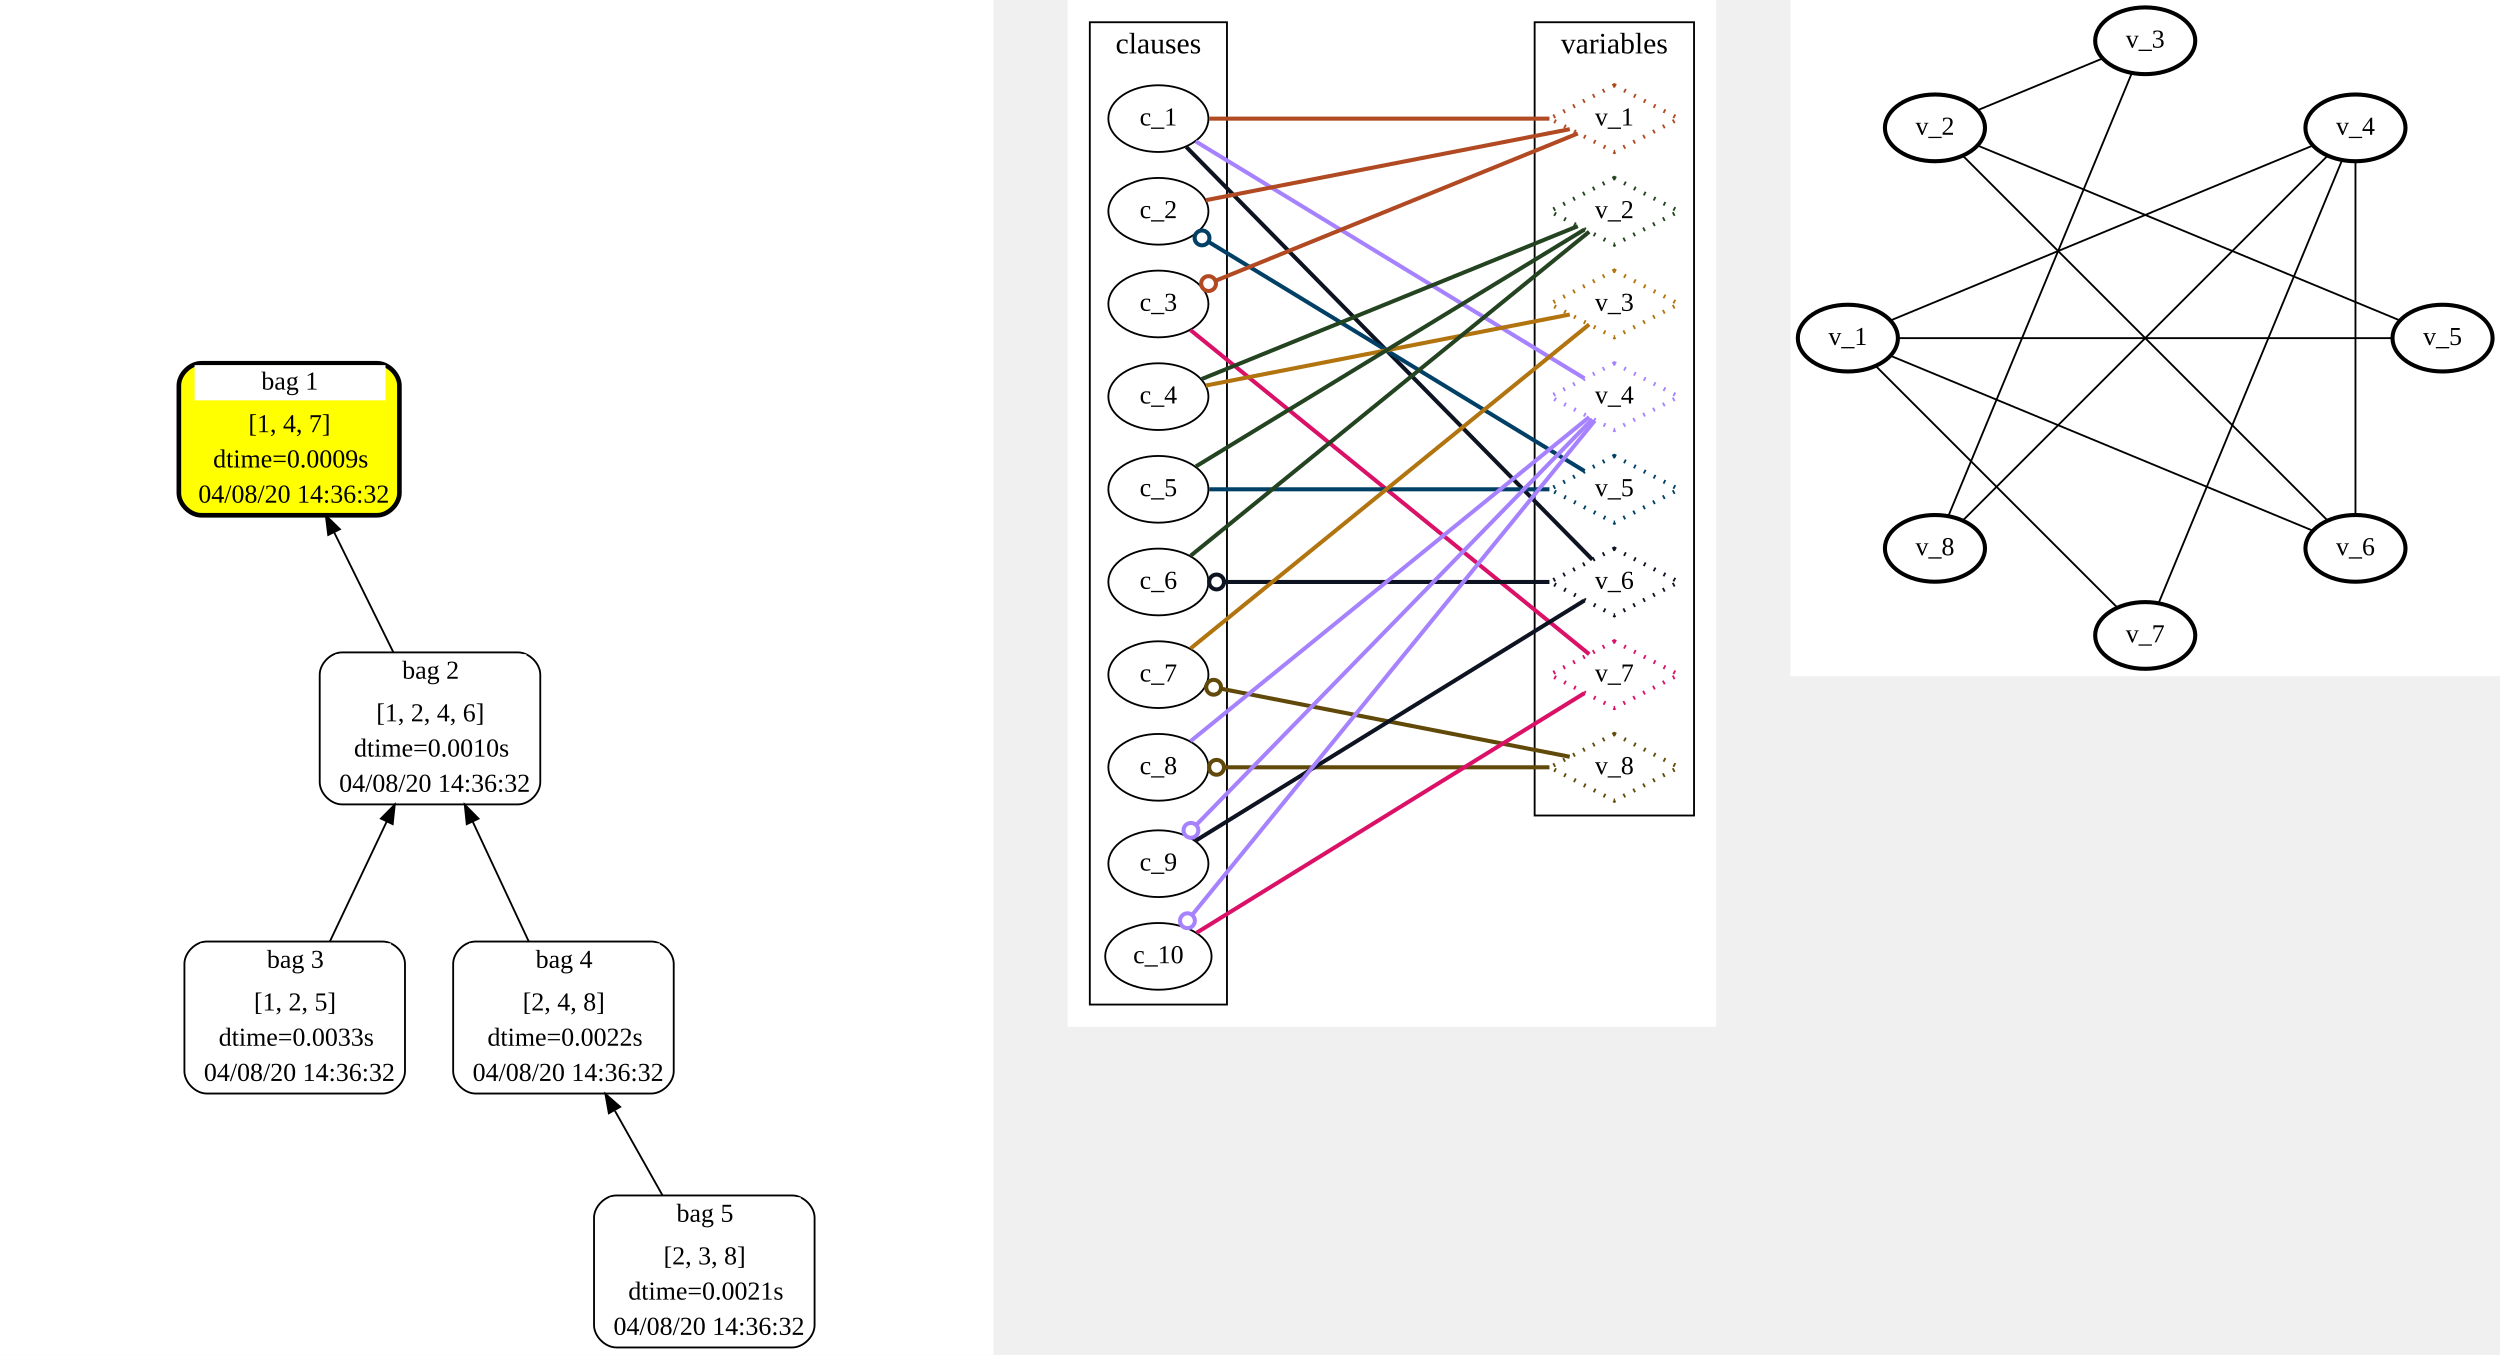
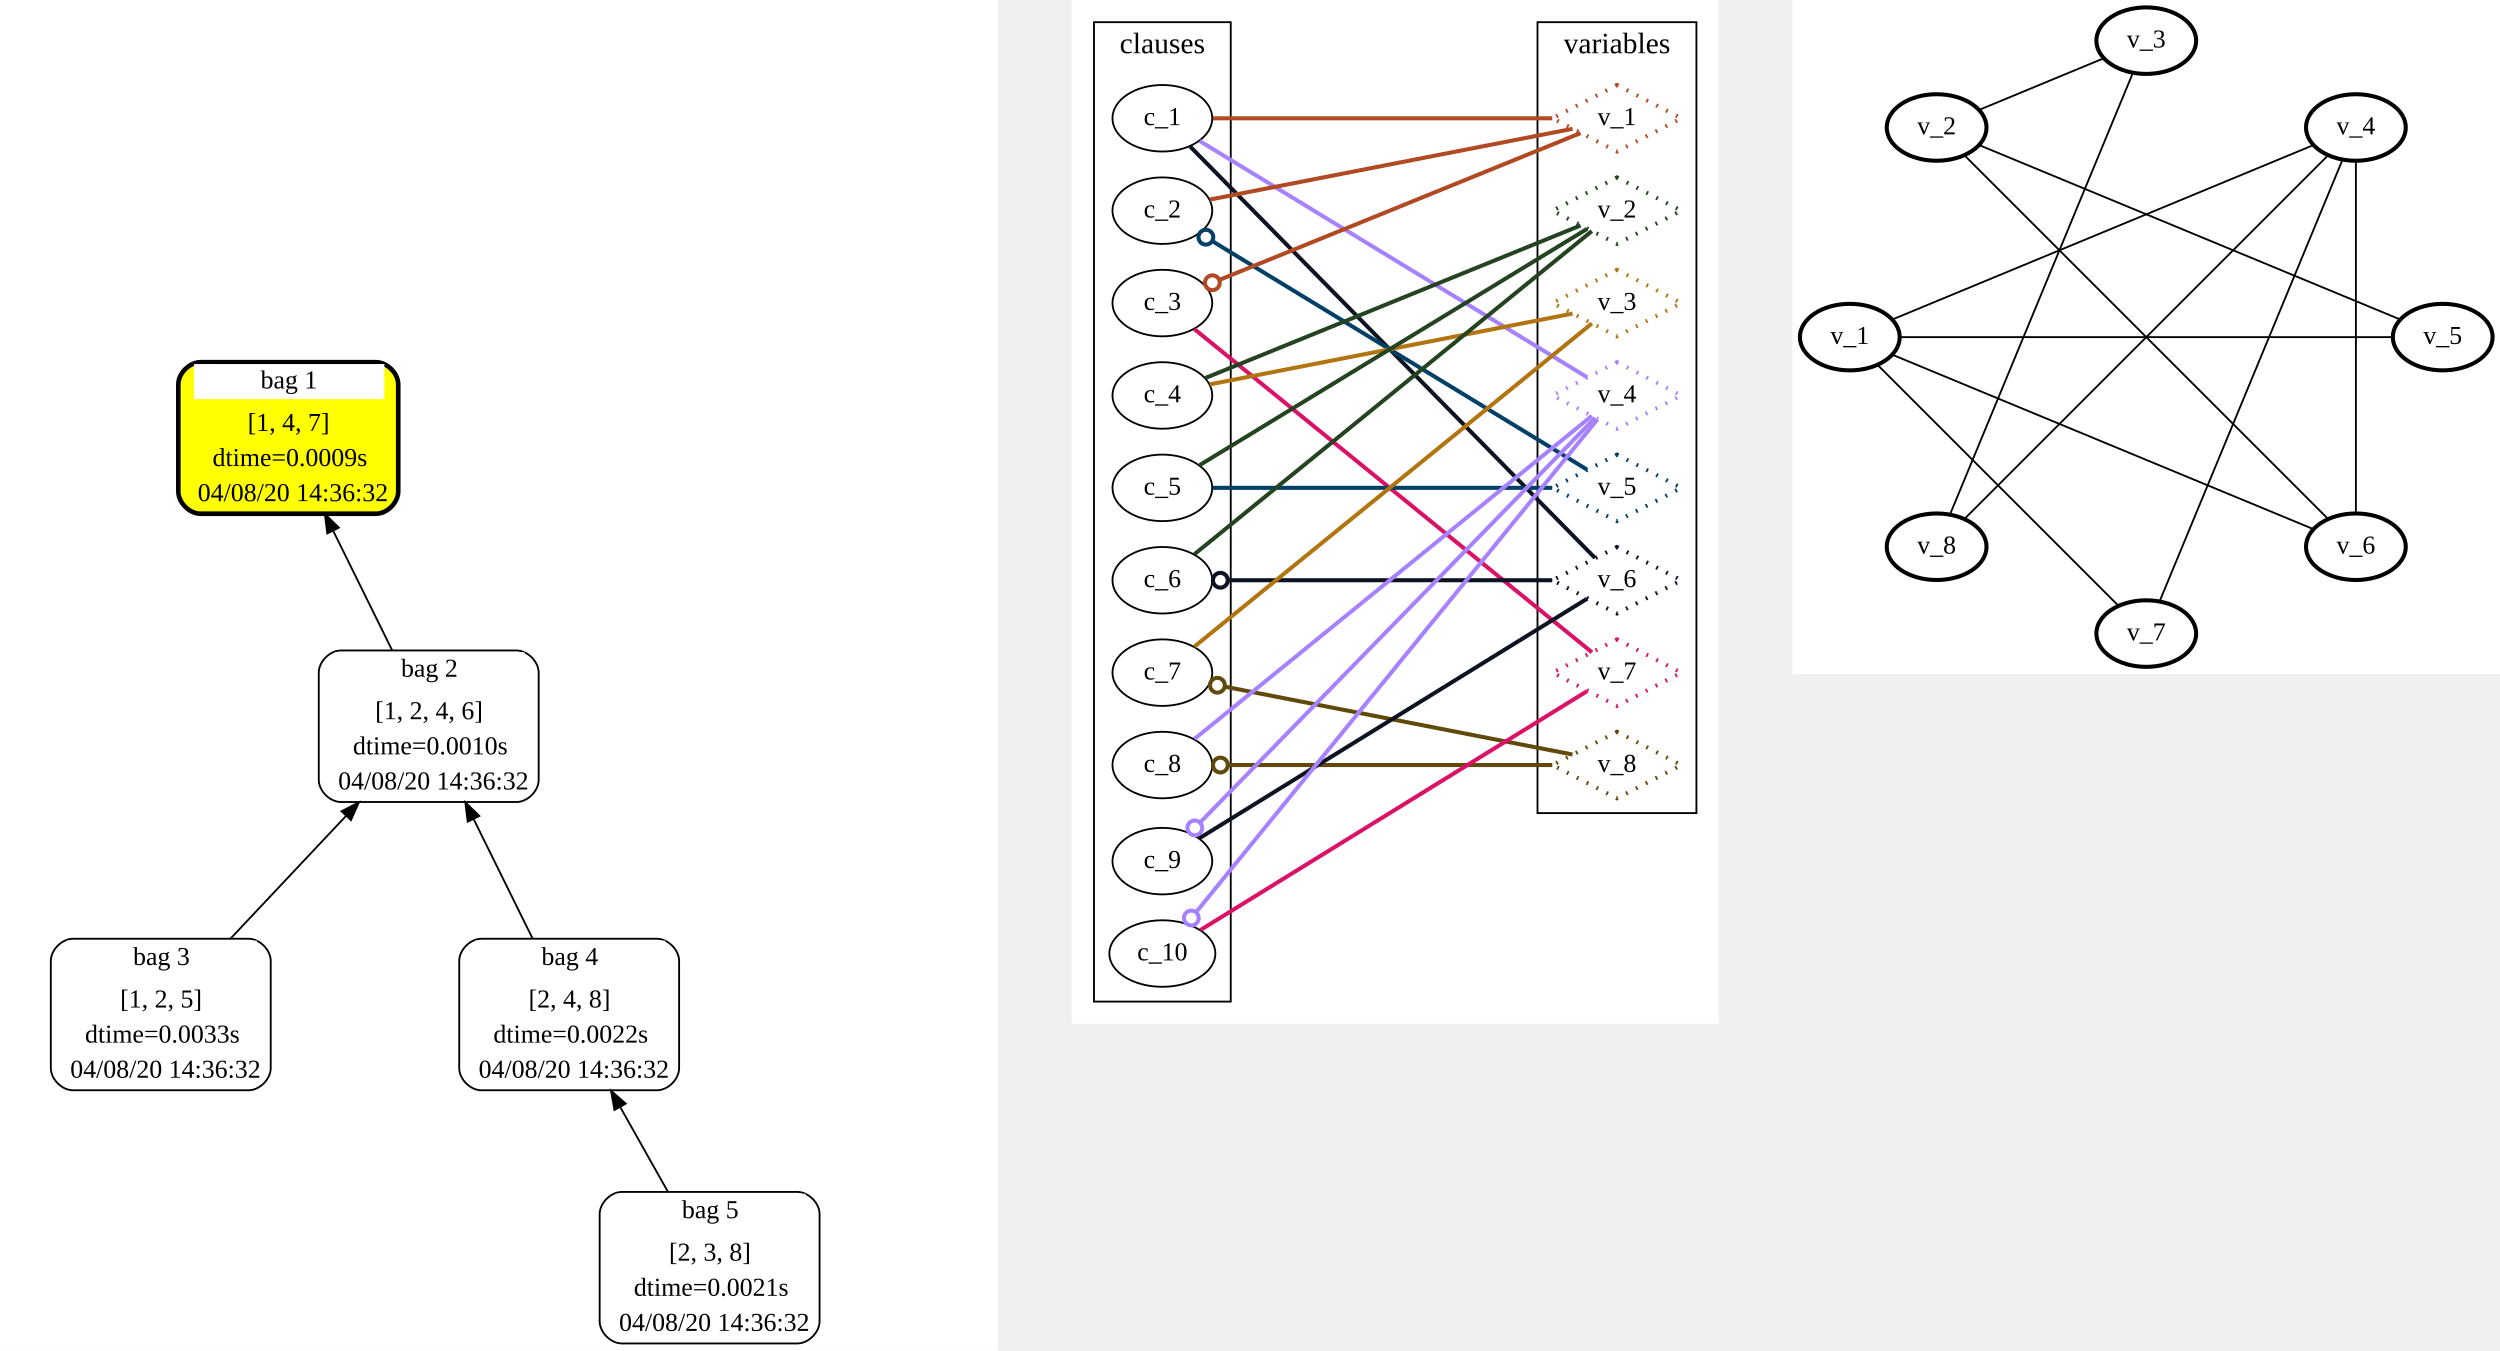
- <svg xmlns="http://www.w3.org/2000/svg" viewBox="0.00 0.00 1348.85 731.0" preserveAspectRatio="xMinYMin">
+ <svg xmlns="http://www.w3.org/2000/svg" viewBox="0.00 0.00 1352.85 731.0" preserveAspectRatio="xMinYMin">
  <g id="graph0" class="graph" transform="scale(1 1) rotate(0) translate(4 727)">
-     <polygon fill="white" stroke="transparent" points="-4,4 -4,-727 532,-727 532,4 -4,4" />
+     <polygon fill="white" stroke="none" points="-4,4 -4,-727 536,-727 536,4 -4,4" />
    <g id="node1" class="node">
      <path fill="yellow" stroke="black" stroke-width="2.5" d="M199.5,-531C199.5,-531 104.5,-531 104.5,-531 98.5,-531 92.5,-525 92.5,-519 92.5,-519 92.5,-461 92.5,-461 92.5,-455 98.5,-449 104.5,-449 104.5,-449 199.5,-449 199.5,-449 205.5,-449 211.5,-455 211.5,-461 211.5,-461 211.5,-519 211.5,-519 211.5,-525 205.5,-531 199.5,-531" />
-       <polygon fill="white" stroke="transparent" points="101,-511 101,-530 204,-530 204,-511 101,-511" />
+       <polygon fill="white" stroke="none" points="101,-511 101,-530 204,-530 204,-511 101,-511" />
      <text text-anchor="start" x="137" y="-516.8" font-family="Times New Roman,serif" font-size="14.00">bag 1</text>
      <text text-anchor="start" x="130" y="-493.8" font-family="Times New Roman,serif" font-size="14.00">[1, 4, 7]</text>
      <text text-anchor="start" x="111" y="-474.8" font-family="Times New Roman,serif" font-size="14.00">dtime=0.0009s</text>
      <text text-anchor="start" x="103" y="-455.8" font-family="Times New Roman,serif" font-size="14.00">04/08/20 14:36:32</text>
    </g>
    <g id="node2" class="node">
      <path fill="white" stroke="black" d="M275.5,-375C275.5,-375 180.5,-375 180.5,-375 174.5,-375 168.5,-369 168.5,-363 168.5,-363 168.5,-305 168.5,-305 168.5,-299 174.5,-293 180.5,-293 180.5,-293 275.5,-293 275.5,-293 281.5,-293 287.5,-299 287.5,-305 287.5,-305 287.5,-363 287.5,-363 287.5,-369 281.5,-375 275.5,-375" />
-       <polygon fill="white" stroke="transparent" points="177,-355 177,-374 280,-374 280,-355 177,-355" />
+       <polygon fill="white" stroke="none" points="177,-355 177,-374 280,-374 280,-355 177,-355" />
      <text text-anchor="start" x="213" y="-360.8" font-family="Times New Roman,serif" font-size="14.00">bag 2</text>
      <text text-anchor="start" x="199" y="-337.8" font-family="Times New Roman,serif" font-size="14.00">[1, 2, 4, 6]</text>
      <text text-anchor="start" x="187" y="-318.8" font-family="Times New Roman,serif" font-size="14.00">dtime=0.0010s</text>
      <text text-anchor="start" x="179" y="-299.8" font-family="Times New Roman,serif" font-size="14.00">04/08/20 14:36:32</text>
    </g>
    <g id="edge1" class="edge">
-       <path fill="none" stroke="black" d="M208.23,-375.06C198.46,-394.86 186.58,-418.92 176.27,-439.83" />
-       <polygon fill="black" stroke="black" points="173.09,-438.36 171.8,-448.87 179.37,-441.46 173.09,-438.36" />
+       <path fill="none" stroke="black" d="M208.23,-375.06C198.461,-394.856 186.584,-418.921 176.268,-439.825" />
+       <polygon fill="black" stroke="black" points="173.09,-438.357 171.803,-448.874 179.367,-441.455 173.09,-438.357" />
    </g>
    <g id="node3" class="node">
-       <path fill="white" stroke="black" d="M202.5,-219C202.5,-219 107.5,-219 107.5,-219 101.5,-219 95.5,-213 95.5,-207 95.5,-207 95.5,-149 95.5,-149 95.5,-143 101.5,-137 107.5,-137 107.5,-137 202.5,-137 202.5,-137 208.5,-137 214.5,-143 214.5,-149 214.5,-149 214.5,-207 214.5,-207 214.5,-213 208.5,-219 202.5,-219" />
-       <polygon fill="white" stroke="transparent" points="104,-199 104,-218 207,-218 207,-199 104,-199" />
-       <text text-anchor="start" x="140" y="-204.8" font-family="Times New Roman,serif" font-size="14.00">bag 3</text>
-       <text text-anchor="start" x="133" y="-181.8" font-family="Times New Roman,serif" font-size="14.00">[1, 2, 5]</text>
-       <text text-anchor="start" x="114" y="-162.8" font-family="Times New Roman,serif" font-size="14.00">dtime=0.0033s</text>
-       <text text-anchor="start" x="106" y="-143.8" font-family="Times New Roman,serif" font-size="14.00">04/08/20 14:36:32</text>
+       <path fill="white" stroke="black" d="M130.5,-219C130.5,-219 35.5,-219 35.5,-219 29.5,-219 23.5,-213 23.5,-207 23.5,-207 23.5,-149 23.5,-149 23.5,-143 29.5,-137 35.5,-137 35.5,-137 130.5,-137 130.5,-137 136.5,-137 142.5,-143 142.5,-149 142.5,-149 142.5,-207 142.5,-207 142.5,-213 136.5,-219 130.5,-219" />
+       <polygon fill="white" stroke="none" points="32,-199 32,-218 135,-218 135,-199 32,-199" />
+       <text text-anchor="start" x="68" y="-204.8" font-family="Times New Roman,serif" font-size="14.00">bag 3</text>
+       <text text-anchor="start" x="61" y="-181.8" font-family="Times New Roman,serif" font-size="14.00">[1, 2, 5]</text>
+       <text text-anchor="start" x="42" y="-162.8" font-family="Times New Roman,serif" font-size="14.00">dtime=0.0033s</text>
+       <text text-anchor="start" x="34" y="-143.8" font-family="Times New Roman,serif" font-size="14.00">04/08/20 14:36:32</text>
    </g>
    <g id="edge2" class="edge">
-       <path fill="none" stroke="black" d="M173.99,-219.06C183.37,-238.86 194.78,-262.92 204.69,-283.83" />
-       <polygon fill="black" stroke="black" points="201.53,-285.34 208.98,-292.87 207.86,-282.34 201.53,-285.34" />
+       <path fill="none" stroke="black" d="M120.719,-219.06C139.859,-239.388 163.239,-264.219 183.281,-285.505" />
+       <polygon fill="black" stroke="black" points="180.815,-287.992 190.219,-292.874 185.912,-283.194 180.815,-287.992" />
    </g>
    <g id="node4" class="node">
-       <path fill="white" stroke="black" d="M347.5,-219C347.5,-219 252.5,-219 252.5,-219 246.5,-219 240.5,-213 240.5,-207 240.5,-207 240.5,-149 240.5,-149 240.5,-143 246.5,-137 252.5,-137 252.5,-137 347.5,-137 347.5,-137 353.5,-137 359.5,-143 359.5,-149 359.5,-149 359.5,-207 359.5,-207 359.5,-213 353.5,-219 347.5,-219" />
-       <polygon fill="white" stroke="transparent" points="249,-199 249,-218 352,-218 352,-199 249,-199" />
-       <text text-anchor="start" x="285" y="-204.8" font-family="Times New Roman,serif" font-size="14.00">bag 4</text>
-       <text text-anchor="start" x="278" y="-181.8" font-family="Times New Roman,serif" font-size="14.00">[2, 4, 8]</text>
-       <text text-anchor="start" x="259" y="-162.8" font-family="Times New Roman,serif" font-size="14.00">dtime=0.0022s</text>
-       <text text-anchor="start" x="251" y="-143.8" font-family="Times New Roman,serif" font-size="14.00">04/08/20 14:36:32</text>
+       <path fill="white" stroke="black" d="M351.5,-219C351.5,-219 256.5,-219 256.5,-219 250.5,-219 244.5,-213 244.5,-207 244.5,-207 244.5,-149 244.5,-149 244.5,-143 250.5,-137 256.5,-137 256.5,-137 351.5,-137 351.5,-137 357.5,-137 363.5,-143 363.5,-149 363.5,-149 363.5,-207 363.5,-207 363.5,-213 357.5,-219 351.5,-219" />
+       <polygon fill="white" stroke="none" points="253,-199 253,-218 356,-218 356,-199 253,-199" />
+       <text text-anchor="start" x="289" y="-204.8" font-family="Times New Roman,serif" font-size="14.00">bag 4</text>
+       <text text-anchor="start" x="282" y="-181.8" font-family="Times New Roman,serif" font-size="14.00">[2, 4, 8]</text>
+       <text text-anchor="start" x="263" y="-162.8" font-family="Times New Roman,serif" font-size="14.00">dtime=0.0022s</text>
+       <text text-anchor="start" x="255" y="-143.8" font-family="Times New Roman,serif" font-size="14.00">04/08/20 14:36:32</text>
    </g>
    <g id="edge3" class="edge">
-       <path fill="none" stroke="black" d="M281.27,-219.06C272.06,-238.77 260.87,-262.71 251.12,-283.54" />
-       <polygon fill="black" stroke="black" points="247.83,-282.33 246.76,-292.87 254.17,-285.3 247.83,-282.33" />
+       <path fill="none" stroke="black" d="M284.23,-219.06C274.461,-238.856 262.584,-262.921 252.268,-283.825" />
+       <polygon fill="black" stroke="black" points="249.09,-282.357 247.803,-292.874 255.367,-285.455 249.09,-282.357" />
    </g>
    <g id="node5" class="node">
-       <path fill="white" stroke="black" d="M423.5,-82C423.5,-82 328.5,-82 328.5,-82 322.5,-82 316.5,-76 316.5,-70 316.5,-70 316.5,-12 316.5,-12 316.5,-6 322.5,0 328.5,0 328.5,0 423.5,0 423.5,0 429.5,0 435.5,-6 435.5,-12 435.5,-12 435.5,-70 435.5,-70 435.5,-76 429.5,-82 423.5,-82" />
-       <polygon fill="white" stroke="transparent" points="325,-62 325,-81 428,-81 428,-62 325,-62" />
-       <text text-anchor="start" x="361" y="-67.8" font-family="Times New Roman,serif" font-size="14.00">bag 5</text>
-       <text text-anchor="start" x="354" y="-44.8" font-family="Times New Roman,serif" font-size="14.00">[2, 3, 8]</text>
-       <text text-anchor="start" x="335" y="-25.8" font-family="Times New Roman,serif" font-size="14.00">dtime=0.0021s</text>
-       <text text-anchor="start" x="327" y="-6.8" font-family="Times New Roman,serif" font-size="14.00">04/08/20 14:36:32</text>
+       <path fill="white" stroke="black" d="M427.5,-82C427.5,-82 332.5,-82 332.5,-82 326.5,-82 320.5,-76 320.5,-70 320.5,-70 320.5,-12 320.5,-12 320.5,-6 326.5,-0 332.5,-0 332.5,-0 427.5,-0 427.5,-0 433.5,-0 439.5,-6 439.5,-12 439.5,-12 439.5,-70 439.5,-70 439.5,-76 433.5,-82 427.5,-82" />
+       <polygon fill="white" stroke="none" points="329,-62 329,-81 432,-81 432,-62 329,-62" />
+       <text text-anchor="start" x="365" y="-67.8" font-family="Times New Roman,serif" font-size="14.00">bag 5</text>
+       <text text-anchor="start" x="358" y="-44.8" font-family="Times New Roman,serif" font-size="14.00">[2, 3, 8]</text>
+       <text text-anchor="start" x="339" y="-25.8" font-family="Times New Roman,serif" font-size="14.00">dtime=0.0021s</text>
+       <text text-anchor="start" x="331" y="-6.8" font-family="Times New Roman,serif" font-size="14.00">04/08/20 14:36:32</text>
    </g>
    <g id="edge4" class="edge">
-       <path fill="none" stroke="black" d="M353.4,-82.14C345.36,-96.43 336.21,-112.69 327.78,-127.66" />
-       <polygon fill="black" stroke="black" points="324.5,-126.35 322.64,-136.78 330.6,-129.79 324.5,-126.35" />
+       <path fill="none" stroke="black" d="M357.403,-82.139C349.359,-96.428 340.206,-112.686 331.778,-127.657" />
+       <polygon fill="black" stroke="black" points="328.497,-126.352 326.641,-136.783 334.597,-129.786 328.497,-126.352" />
    </g>
  </g>
-   <g id="graph0" class="graph" transform="scale(1 1) rotate(0) translate(4 550) translate(576)">
-     <polygon fill="white" stroke="transparent" points="-4,4 -4,-550 346,-550 346,4 -4,4" />
+   <g id="graph0" class="graph" transform="scale(1 1) rotate(0) translate(4 550) translate(580 0)">
+     <polygon fill="white" stroke="none" points="-4,4 -4,-550 346,-550 346,4 -4,4" />
    <g id="clust1" class="cluster">
      <polygon fill="none" stroke="black" points="8,-8 8,-538 82,-538 82,-8 8,-8" />
      <text text-anchor="middle" x="45" y="-521.2" font-family="Times New Roman,serif" font-size="16.00">clauses</text>
    </g>
    <g id="clust2" class="cluster">
      <polygon fill="none" stroke="black" points="248,-110 248,-538 334,-538 334,-110 248,-110" />
      <text text-anchor="middle" x="291" y="-521.2" font-family="Times New Roman,serif" font-size="16.00">variables</text>
    </g>
    <g id="node1" class="node">
      <ellipse fill="white" stroke="black" cx="45" cy="-486" rx="27" ry="18" />
      <text text-anchor="middle" x="45" y="-482.3" font-family="Times New Roman,serif" font-size="14.00">c_1</text>
    </g>
    <g id="node2" class="node">
      <ellipse fill="white" stroke="black" cx="45" cy="-436" rx="27" ry="18" />
      <text text-anchor="middle" x="45" y="-432.3" font-family="Times New Roman,serif" font-size="14.00">c_2</text>
    </g>
    <g id="node11" class="node">
-       <polygon fill="none" stroke="#b14923" stroke-width="2.2" stroke-dasharray="1,5" points="291,-504 256.14,-486 291,-468 325.86,-486 291,-504" />
+       <polygon fill="none" stroke="#b14923" stroke-width="2.2" stroke-dasharray="1,5" points="291,-504 256.144,-486 291,-468 325.856,-486 291,-504" />
      <text text-anchor="middle" x="291" y="-482.3" font-family="Times New Roman,serif" font-size="14.00">v_1</text>
    </g>
    <g id="edge17" class="edge">
-       <path fill="none" stroke="#b14923" stroke-width="2.2" d="M72.39,-486C133.59,-486 194.79,-486 255.99,-486" />
+       <path fill="none" stroke="#b14923" stroke-width="2.2" d="M72.387,-486C133.587,-486 194.787,-486 255.988,-486" />
    </g>
    <g id="node14" class="node">
-       <polygon fill="none" stroke="#a682ff" stroke-width="2.2" stroke-dasharray="1,5" points="291,-354 256.14,-336 291,-318 325.86,-336 291,-354" />
+       <polygon fill="none" stroke="#a682ff" stroke-width="2.2" stroke-dasharray="1,5" points="291,-354 256.144,-336 291,-318 325.856,-336 291,-354" />
      <text text-anchor="middle" x="291" y="-332.3" font-family="Times New Roman,serif" font-size="14.00">v_4</text>
    </g>
    <g id="edge18" class="edge">
-       <path fill="none" stroke="#a682ff" stroke-width="2.2" d="M65.13,-473.72C112.75,-444.69 231.57,-372.24 274.88,-345.83" />
+       <path fill="none" stroke="#a682ff" stroke-width="2.2" d="M65.131,-473.725C112.752,-444.688 231.568,-372.239 274.879,-345.83" />
    </g>
    <g id="node16" class="node">
-       <polygon fill="none" stroke="#0d1321" stroke-width="2.2" stroke-dasharray="1,5" points="291,-254 256.14,-236 291,-218 325.86,-236 291,-254" />
+       <polygon fill="none" stroke="#0d1321" stroke-width="2.2" stroke-dasharray="1,5" points="291,-254 256.144,-236 291,-218 325.856,-236 291,-254" />
      <text text-anchor="middle" x="291" y="-232.3" font-family="Times New Roman,serif" font-size="14.00">v_6</text>
    </g>
    <g id="edge19" class="edge">
-       <path fill="none" stroke="#0d1321" stroke-width="2.2" d="M60.02,-470.74C105.08,-424.94 238.54,-289.31 279.15,-248.05" />
+       <path fill="none" stroke="#0d1321" stroke-width="2.2" d="M60.018,-470.738C105.083,-424.94 238.54,-289.313 279.145,-248.047" />
    </g>
    <g id="node3" class="node">
      <ellipse fill="white" stroke="black" cx="45" cy="-386" rx="27" ry="18" />
      <text text-anchor="middle" x="45" y="-382.3" font-family="Times New Roman,serif" font-size="14.00">c_3</text>
    </g>
    <g id="edge20" class="edge">
-       <path fill="none" stroke="#b14923" stroke-width="2.2" d="M70.6,-442C118.37,-451.32 220.42,-471.23 266.96,-480.31" />
+       <path fill="none" stroke="#b14923" stroke-width="2.2" d="M70.604,-441.996C118.367,-451.316 220.419,-471.228 266.965,-480.31" />
    </g>
    <g id="node15" class="node">
-       <polygon fill="none" stroke="#004066" stroke-width="2.2" stroke-dasharray="1,5" points="291,-304 256.14,-286 291,-268 325.86,-286 291,-304" />
+       <polygon fill="none" stroke="#004066" stroke-width="2.2" stroke-dasharray="1,5" points="291,-304 256.144,-286 291,-268 325.856,-286 291,-304" />
      <text text-anchor="middle" x="291" y="-282.3" font-family="Times New Roman,serif" font-size="14.00">v_5</text>
    </g>
    <g id="edge21" class="edge">
-       <path fill="none" stroke="#004066" stroke-width="2.2" d="M71.97,-419.56C123.27,-388.27 233.51,-321.05 274.88,-295.83" />
-       <ellipse fill="none" stroke="#004066" stroke-width="2.2" cx="68.55" cy="-421.64" rx="4" ry="4" />
+       <path fill="none" stroke="#004066" stroke-width="2.2" d="M71.967,-419.557C123.275,-388.271 233.513,-321.053 274.879,-295.83" />
+       <ellipse fill="none" stroke="#004066" stroke-width="2.2" cx="68.546" cy="-421.642" rx="4" ry="4" />
    </g>
    <g id="node4" class="node">
      <ellipse fill="white" stroke="black" cx="45" cy="-336" rx="27" ry="18" />
      <text text-anchor="middle" x="45" y="-332.3" font-family="Times New Roman,serif" font-size="14.00">c_4</text>
    </g>
    <g id="edge22" class="edge">
-       <path fill="none" stroke="#b14923" stroke-width="2.2" d="M75.85,-398.54C127.14,-419.39 228.56,-460.62 271.28,-477.99" />
-       <ellipse fill="none" stroke="#b14923" stroke-width="2.2" cx="72.07" cy="-397" rx="4" ry="4" />
+       <path fill="none" stroke="#b14923" stroke-width="2.2" d="M75.849,-398.54C127.144,-419.392 228.557,-460.617 271.285,-477.986" />
+       <ellipse fill="none" stroke="#b14923" stroke-width="2.2" cx="72.065" cy="-397.002" rx="4" ry="4" />
    </g>
    <g id="node17" class="node">
-       <polygon fill="none" stroke="#da1167" stroke-width="2.2" stroke-dasharray="1,5" points="291,-204 256.14,-186 291,-168 325.86,-186 291,-204" />
+       <polygon fill="none" stroke="#da1167" stroke-width="2.2" stroke-dasharray="1,5" points="291,-204 256.144,-186 291,-168 325.856,-186 291,-204" />
      <text text-anchor="middle" x="291" y="-182.3" font-family="Times New Roman,serif" font-size="14.00">v_7</text>
    </g>
    <g id="edge23" class="edge">
-       <path fill="none" stroke="#da1167" stroke-width="2.2" d="M62.3,-371.94C108.78,-334.15 235.68,-230.98 277.46,-197.01" />
+       <path fill="none" stroke="#da1167" stroke-width="2.2" d="M62.298,-371.936C108.778,-334.148 235.677,-230.978 277.46,-197.008" />
    </g>
    <g id="node5" class="node">
      <ellipse fill="white" stroke="black" cx="45" cy="-286" rx="27" ry="18" />
      <text text-anchor="middle" x="45" y="-282.3" font-family="Times New Roman,serif" font-size="14.00">c_5</text>
    </g>
    <g id="node12" class="node">
-       <polygon fill="none" stroke="#244320" stroke-width="2.2" stroke-dasharray="1,5" points="291,-454 256.14,-436 291,-418 325.86,-436 291,-454" />
+       <polygon fill="none" stroke="#244320" stroke-width="2.2" stroke-dasharray="1,5" points="291,-454 256.144,-436 291,-418 325.856,-436 291,-454" />
      <text text-anchor="middle" x="291" y="-432.3" font-family="Times New Roman,serif" font-size="14.00">v_2</text>
    </g>
    <g id="edge24" class="edge">
-       <path fill="none" stroke="#244320" stroke-width="2.2" d="M68.36,-345.5C116.58,-365.1 226.36,-409.72 271.28,-427.99" />
+       <path fill="none" stroke="#244320" stroke-width="2.2" d="M68.36,-345.496C116.578,-365.097 226.363,-409.725 271.285,-427.986" />
    </g>
    <g id="node13" class="node">
-       <polygon fill="none" stroke="#b1740f" stroke-width="2.2" stroke-dasharray="1,5" points="291,-404 256.14,-386 291,-368 325.86,-386 291,-404" />
+       <polygon fill="none" stroke="#b1740f" stroke-width="2.2" stroke-dasharray="1,5" points="291,-404 256.144,-386 291,-368 325.856,-386 291,-404" />
      <text text-anchor="middle" x="291" y="-382.3" font-family="Times New Roman,serif" font-size="14.00">v_3</text>
    </g>
    <g id="edge25" class="edge">
-       <path fill="none" stroke="#b1740f" stroke-width="2.2" d="M70.6,-342C118.37,-351.32 220.42,-371.23 266.96,-380.31" />
+       <path fill="none" stroke="#b1740f" stroke-width="2.2" d="M70.604,-341.996C118.367,-351.316 220.419,-371.228 266.965,-380.31" />
    </g>
    <g id="node6" class="node">
      <ellipse fill="white" stroke="black" cx="45" cy="-236" rx="27" ry="18" />
      <text text-anchor="middle" x="45" y="-232.3" font-family="Times New Roman,serif" font-size="14.00">c_6</text>
    </g>
    <g id="edge26" class="edge">
-       <path fill="none" stroke="#244320" stroke-width="2.2" d="M65.25,-298.35C112.94,-327.43 231.57,-399.76 274.86,-426.16" />
+       <path fill="none" stroke="#244320" stroke-width="2.2" d="M65.249,-298.347C112.941,-327.427 231.568,-399.761 274.859,-426.158" />
    </g>
    <g id="edge27" class="edge">
-       <path fill="none" stroke="#004066" stroke-width="2.2" d="M72.39,-286C133.59,-286 194.79,-286 255.99,-286" />
+       <path fill="none" stroke="#004066" stroke-width="2.2" d="M72.387,-286C133.587,-286 194.787,-286 255.988,-286" />
    </g>
    <g id="node7" class="node">
      <ellipse fill="white" stroke="black" cx="45" cy="-186" rx="27" ry="18" />
      <text text-anchor="middle" x="45" y="-182.3" font-family="Times New Roman,serif" font-size="14.00">c_7</text>
    </g>
    <g id="edge28" class="edge">
-       <path fill="none" stroke="#244320" stroke-width="2.2" d="M62.36,-250.12C108.89,-287.94 235.62,-390.98 277.42,-424.96" />
+       <path fill="none" stroke="#244320" stroke-width="2.2" d="M62.365,-250.118C108.886,-287.94 235.623,-390.978 277.424,-424.962" />
    </g>
    <g id="edge29" class="edge">
-       <path fill="none" stroke="#0d1321" stroke-width="2.2" d="M80.63,-236C139.09,-236 197.54,-236 255.99,-236" />
-       <ellipse fill="none" stroke="#0d1321" stroke-width="2.2" cx="76.39" cy="-236" rx="4" ry="4" />
+       <path fill="none" stroke="#0d1321" stroke-width="2.2" d="M80.634,-236C139.086,-236 197.537,-236 255.988,-236" />
+       <ellipse fill="none" stroke="#0d1321" stroke-width="2.2" cx="76.387" cy="-236" rx="4" ry="4" />
    </g>
    <g id="node8" class="node">
      <ellipse fill="white" stroke="black" cx="45" cy="-136" rx="27" ry="18" />
      <text text-anchor="middle" x="45" y="-132.3" font-family="Times New Roman,serif" font-size="14.00">c_8</text>
    </g>
    <g id="edge30" class="edge">
-       <path fill="none" stroke="#b1740f" stroke-width="2.2" d="M62.36,-200.12C108.89,-237.94 235.62,-340.98 277.42,-374.96" />
+       <path fill="none" stroke="#b1740f" stroke-width="2.2" d="M62.365,-200.118C108.886,-237.94 235.623,-340.978 277.424,-374.962" />
    </g>
    <g id="node18" class="node">
-       <polygon fill="none" stroke="#604909" stroke-width="2.2" stroke-dasharray="1,5" points="291,-154 256.14,-136 291,-118 325.86,-136 291,-154" />
+       <polygon fill="none" stroke="#604909" stroke-width="2.2" stroke-dasharray="1,5" points="291,-154 256.144,-136 291,-118 325.856,-136 291,-154" />
      <text text-anchor="middle" x="291" y="-132.3" font-family="Times New Roman,serif" font-size="14.00">v_8</text>
    </g>
    <g id="edge31" class="edge">
-       <path fill="none" stroke="#604909" stroke-width="2.2" d="M78.87,-178.39C129.3,-168.55 222.92,-150.28 266.94,-141.69" />
-       <ellipse fill="none" stroke="#604909" stroke-width="2.2" cx="74.79" cy="-179.19" rx="4" ry="4" />
+       <path fill="none" stroke="#604909" stroke-width="2.2" d="M78.867,-178.392C129.301,-168.551 222.917,-150.284 266.94,-141.695" />
+       <ellipse fill="none" stroke="#604909" stroke-width="2.2" cx="74.787" cy="-179.188" rx="4" ry="4" />
    </g>
    <g id="node9" class="node">
      <ellipse fill="white" stroke="black" cx="45" cy="-84" rx="27" ry="18" />
      <text text-anchor="middle" x="45" y="-80.3" font-family="Times New Roman,serif" font-size="14.00">c_9</text>
    </g>
    <g id="edge32" class="edge">
-       <path fill="none" stroke="#a682ff" stroke-width="2.2" d="M62.36,-150.12C108.89,-187.94 235.62,-290.98 277.42,-324.96" />
+       <path fill="none" stroke="#a682ff" stroke-width="2.2" d="M62.365,-150.118C108.886,-187.94 235.623,-290.978 277.424,-324.962" />
    </g>
    <g id="edge33" class="edge">
-       <path fill="none" stroke="#604909" stroke-width="2.2" d="M80.63,-136C139.09,-136 197.54,-136 255.99,-136" />
-       <ellipse fill="none" stroke="#604909" stroke-width="2.2" cx="76.39" cy="-136" rx="4" ry="4" />
+       <path fill="none" stroke="#604909" stroke-width="2.2" d="M80.634,-136C139.086,-136 197.537,-136 255.988,-136" />
+       <ellipse fill="none" stroke="#604909" stroke-width="2.2" cx="76.387" cy="-136" rx="4" ry="4" />
    </g>
    <g id="node10" class="node">
-       <ellipse fill="white" stroke="black" cx="45" cy="-34" rx="28.7" ry="18" />
+       <ellipse fill="white" stroke="black" cx="45" cy="-34" rx="28.695" ry="18" />
      <text text-anchor="middle" x="45" y="-30.3" font-family="Times New Roman,serif" font-size="14.00">c_10</text>
    </g>
    <g id="edge34" class="edge">
-       <path fill="none" stroke="#a682ff" stroke-width="2.2" d="M65.41,-104.91C114.89,-155.6 240.03,-283.79 279.13,-323.85" />
-       <ellipse fill="none" stroke="#a682ff" stroke-width="2.2" cx="62.56" cy="-101.99" rx="4" ry="4" />
+       <path fill="none" stroke="#a682ff" stroke-width="2.2" d="M65.414,-104.912C114.895,-155.599 240.031,-283.788 279.135,-323.846" />
+       <ellipse fill="none" stroke="#a682ff" stroke-width="2.2" cx="62.56" cy="-101.988" rx="4" ry="4" />
    </g>
    <g id="edge35" class="edge">
-       <path fill="none" stroke="#0d1321" stroke-width="2.2" d="M64.9,-96.29C112.35,-125.62 231.46,-199.21 274.86,-226.03" />
+       <path fill="none" stroke="#0d1321" stroke-width="2.2" d="M64.897,-96.294C112.354,-125.617 231.461,-199.212 274.859,-226.027" />
    </g>
    <g id="edge36" class="edge">
-       <path fill="none" stroke="#a682ff" stroke-width="2.2" d="M63.37,-56.56C111.9,-116.13 242.35,-276.28 280.43,-323.02" />
-       <ellipse fill="none" stroke="#a682ff" stroke-width="2.2" cx="60.67" cy="-53.23" rx="4" ry="4" />
+       <path fill="none" stroke="#a682ff" stroke-width="2.2" d="M63.374,-56.557C111.898,-116.127 242.352,-276.278 280.43,-323.023" />
+       <ellipse fill="none" stroke="#a682ff" stroke-width="2.2" cx="60.665" cy="-53.231" rx="4" ry="4" />
    </g>
    <g id="edge37" class="edge">
-       <path fill="none" stroke="#da1167" stroke-width="2.2" d="M65.6,-46.73C113.53,-76.34 231.68,-149.34 274.86,-176.03" />
+       <path fill="none" stroke="#da1167" stroke-width="2.2" d="M65.603,-46.731C113.526,-76.341 231.675,-149.344 274.859,-176.027" />
    </g>
  </g>
-   <g id="graph0" class="graph" transform="scale(1 1) rotate(0) translate(191.428 182.426) translate(966)">
+   <g id="graph0" class="graph" transform="scale(1 1) rotate(0) translate(191.428 182.426) translate(970 0)">
    <polygon fill="white" stroke="none" points="-191.428,182.428 -191.428,-182.426 191.426,-182.426 191.426,182.428 -191.428,182.428" />
    <g id="node1" class="node">
      <ellipse fill="none" stroke="black" stroke-width="2.2" cx="-160.428" cy="-0.002" rx="27" ry="18" />
      <text text-anchor="middle" x="-160.428" y="3.698" font-family="Times New Roman,serif" font-size="14.00">v_1</text>
    </g>
    <g id="node2" class="node">
      <ellipse fill="none" stroke="black" stroke-width="2.2" cx="113.439" cy="-113.438" rx="27" ry="18" />
      <text text-anchor="middle" x="113.439" y="-109.738" font-family="Times New Roman,serif" font-size="14.00">v_4</text>
    </g>
    <g id="edge1" class="edge">
      <path fill="none" stroke="black" d="M-137.078,-9.674C-85.337,-31.105 38.462,-82.383 90.148,-103.791" />
    </g>
    <g id="node3" class="node">
      <ellipse fill="none" stroke="black" stroke-width="2.2" cx="113.439" cy="113.439" rx="27" ry="18" />
      <text text-anchor="middle" x="113.439" y="117.139" font-family="Times New Roman,serif" font-size="14.00">v_6</text>
    </g>
    <g id="edge2" class="edge">
      <path fill="none" stroke="black" d="M-137.078,9.67C-85.337,31.102 38.462,82.382 90.148,103.792" />
    </g>
    <g id="node4" class="node">
      <ellipse fill="none" stroke="black" stroke-width="2.2" cx="160.426" cy="-0.002" rx="27" ry="18" />
      <text text-anchor="middle" x="160.426" y="3.698" font-family="Times New Roman,serif" font-size="14.00">v_5</text>
    </g>
    <g id="edge4" class="edge">
      <path fill="none" stroke="black" d="M-133.348,-0.002C-72.916,-0.002 72.396,-0.002 133.079,-0.002" />
    </g>
    <g id="node5" class="node">
      <ellipse fill="none" stroke="black" stroke-width="2.2" cx="0.003" cy="160.428" rx="27" ry="18" />
      <text text-anchor="middle" x="0.003" y="164.128" font-family="Times New Roman,serif" font-size="14.00">v_7</text>
    </g>
    <g id="edge5" class="edge">
      <path fill="none" stroke="black" d="M-145.335,15.091C-114.758,45.667 -45.808,114.618 -15.167,145.258" />
    </g>
    <g id="edge3" class="edge">
      <path fill="none" stroke="black" d="M113.439,-95.255C113.439,-52.775 113.439,52.604 113.439,95.17" />
    </g>
    <g id="edge11" class="edge">
      <path fill="none" stroke="black" d="M106.17,-95.89C85.681,-46.424 27.625,93.739 7.211,143.026" />
    </g>
    <g id="node6" class="node">
      <ellipse fill="none" stroke="black" stroke-width="2.2" cx="-113.44" cy="-113.438" rx="27" ry="18" />
      <text text-anchor="middle" x="-113.44" y="-109.738" font-family="Times New Roman,serif" font-size="14.00">v_2</text>
    </g>
    <g id="edge8" class="edge">
      <path fill="none" stroke="black" d="M-98.202,-98.2C-56.871,-56.869 57.013,57.014 98.266,98.267" />
    </g>
    <g id="edge7" class="edge">
      <path fill="none" stroke="black" d="M-90.091,-103.767C-38.35,-82.336 85.449,-31.058 137.135,-9.649" />
    </g>
    <g id="node7" class="node">
      <ellipse fill="none" stroke="black" stroke-width="2.2" cx="0.003" cy="-160.426" rx="27" ry="18" />
      <text text-anchor="middle" x="0.003" y="-156.726" font-family="Times New Roman,serif" font-size="14.00">v_3</text>
    </g>
    <g id="edge6" class="edge">
      <path fill="none" stroke="black" d="M-90.484,-122.947C-70.931,-131.045 -42.963,-142.63 -23.309,-150.77" />
    </g>
    <g id="node8" class="node">
      <ellipse fill="none" stroke="black" stroke-width="2.2" cx="-113.44" cy="113.439" rx="27" ry="18" />
      <text text-anchor="middle" x="-113.44" y="117.139" font-family="Times New Roman,serif" font-size="14.00">v_8</text>
    </g>
    <g id="edge10" class="edge">
      <path fill="none" stroke="black" d="M-98.202,98.201C-56.871,56.87 57.013,-57.013 98.266,-98.266" />
    </g>
    <g id="edge9" class="edge">
      <path fill="none" stroke="black" d="M-106.172,95.891C-85.681,46.426 -27.622,-93.737 -7.206,-143.024" />
    </g>
  </g>
</svg>
